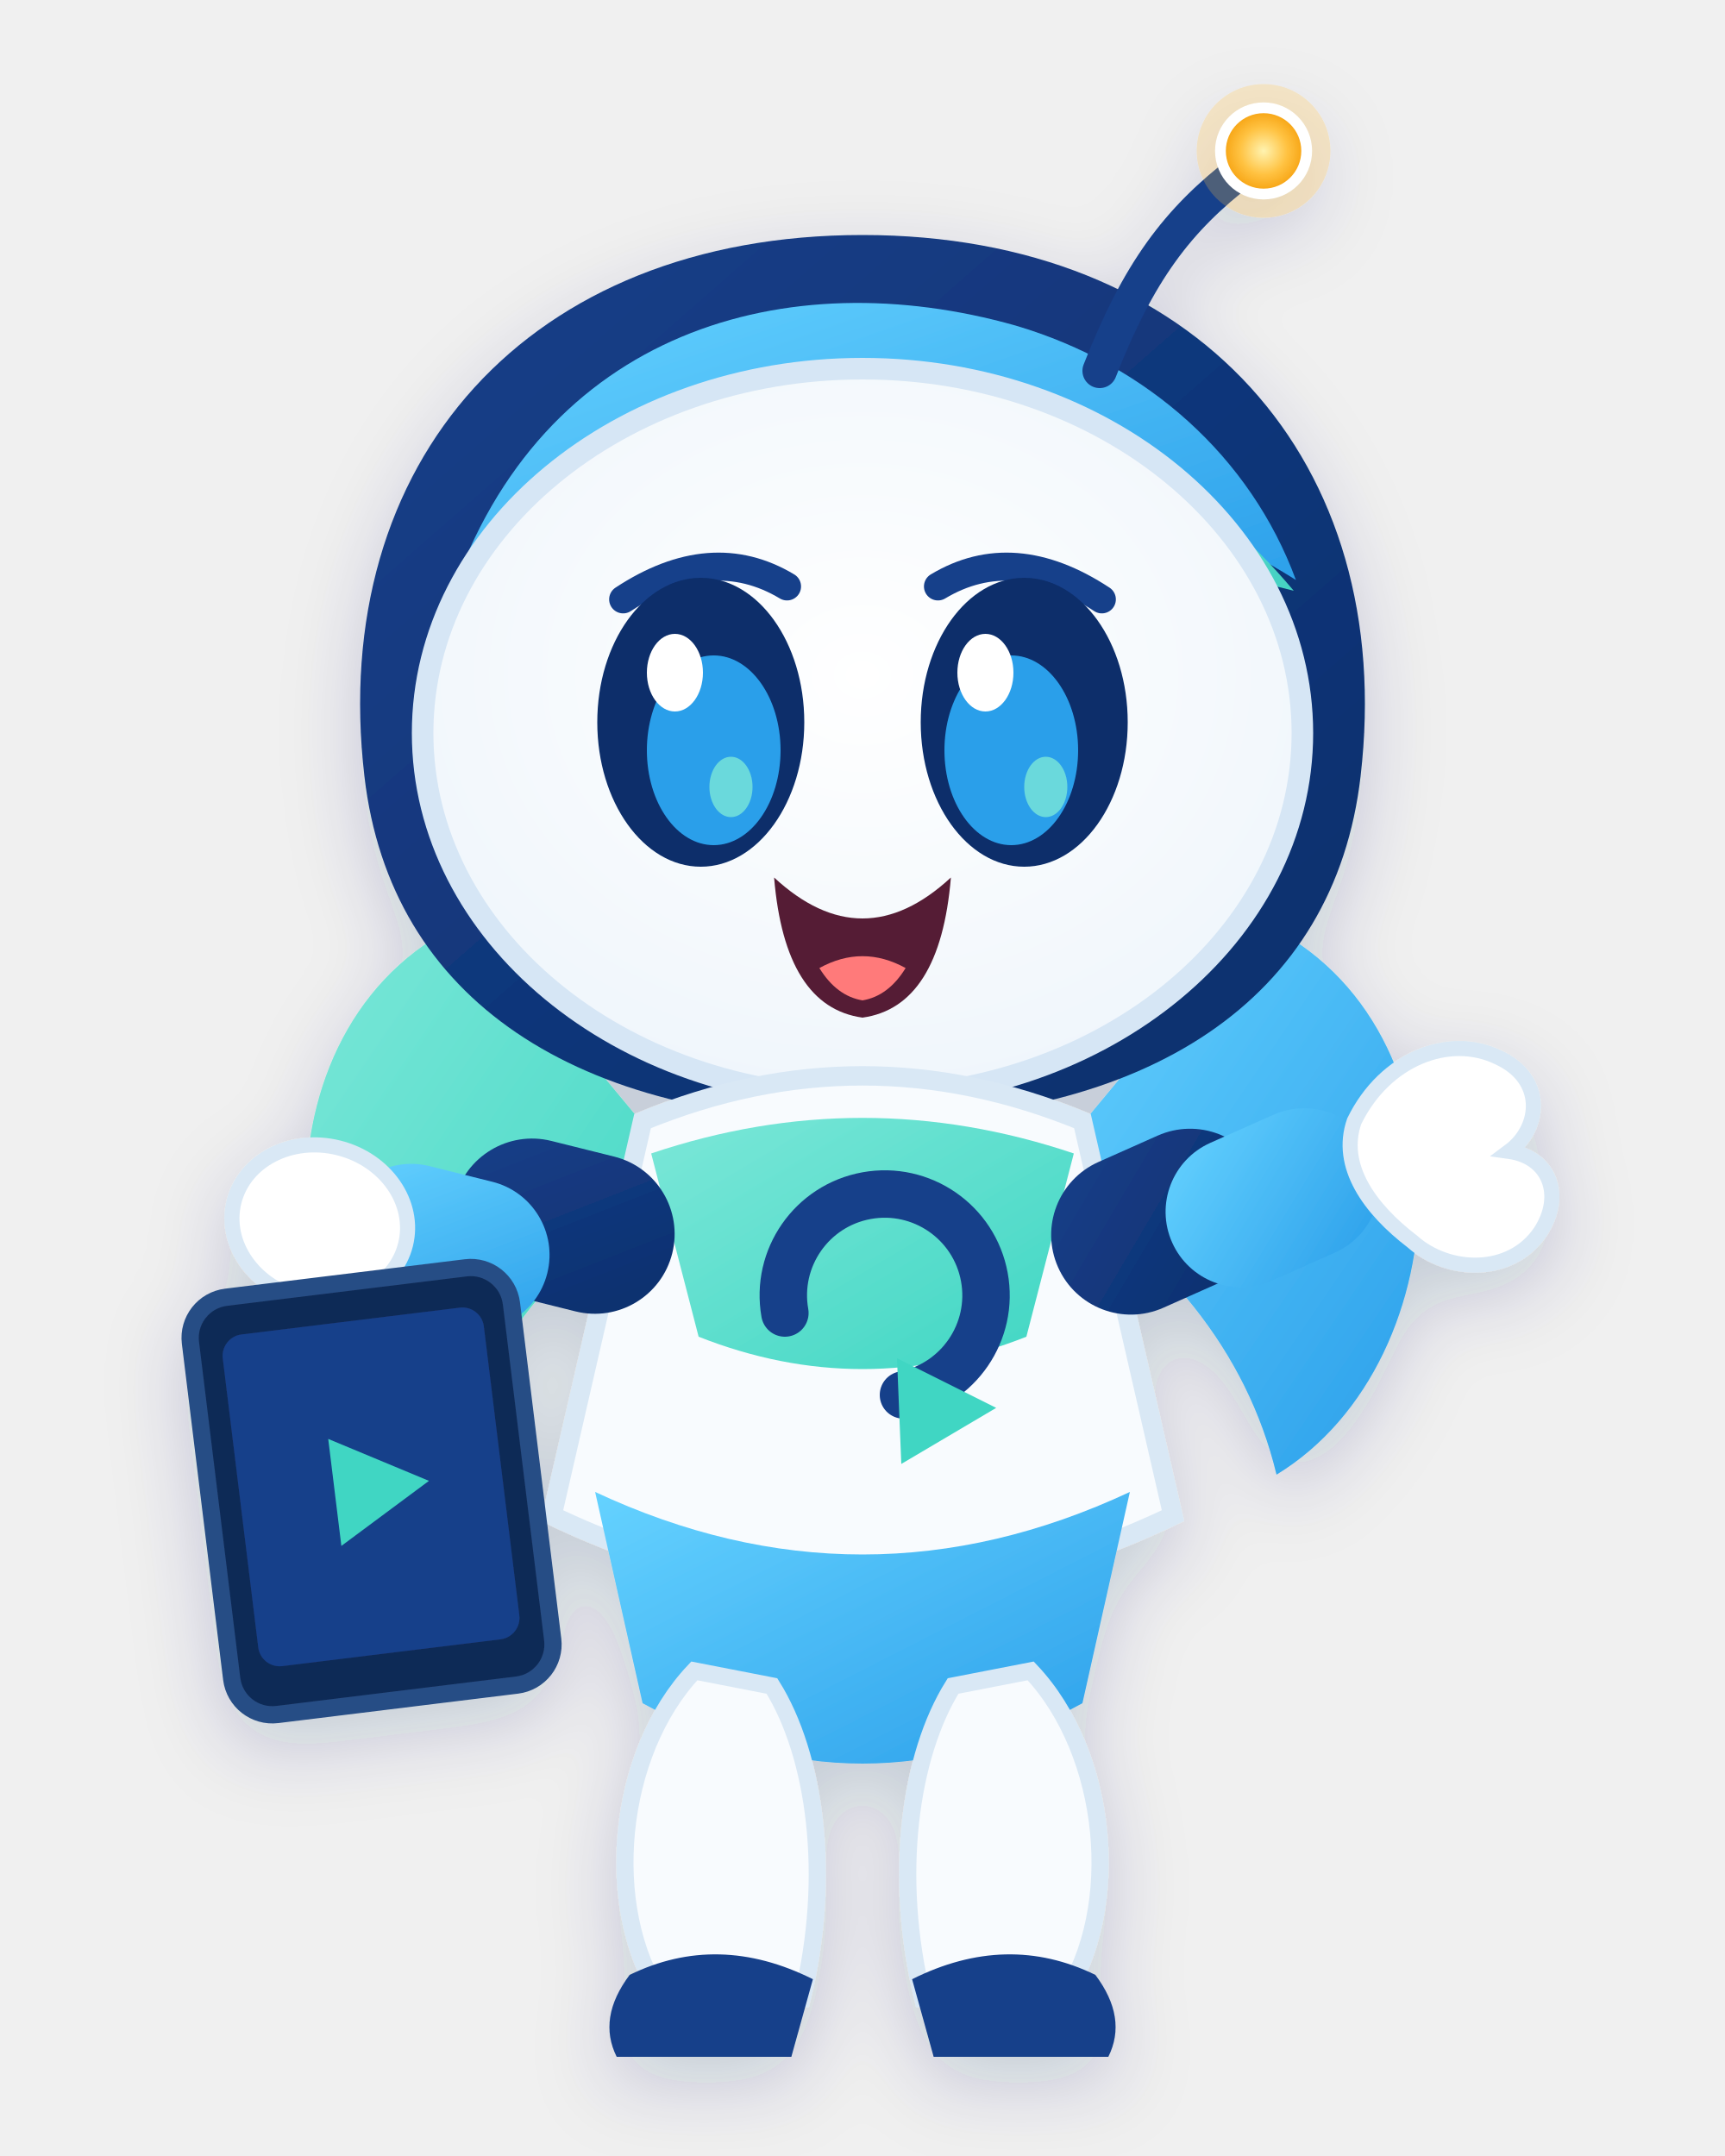
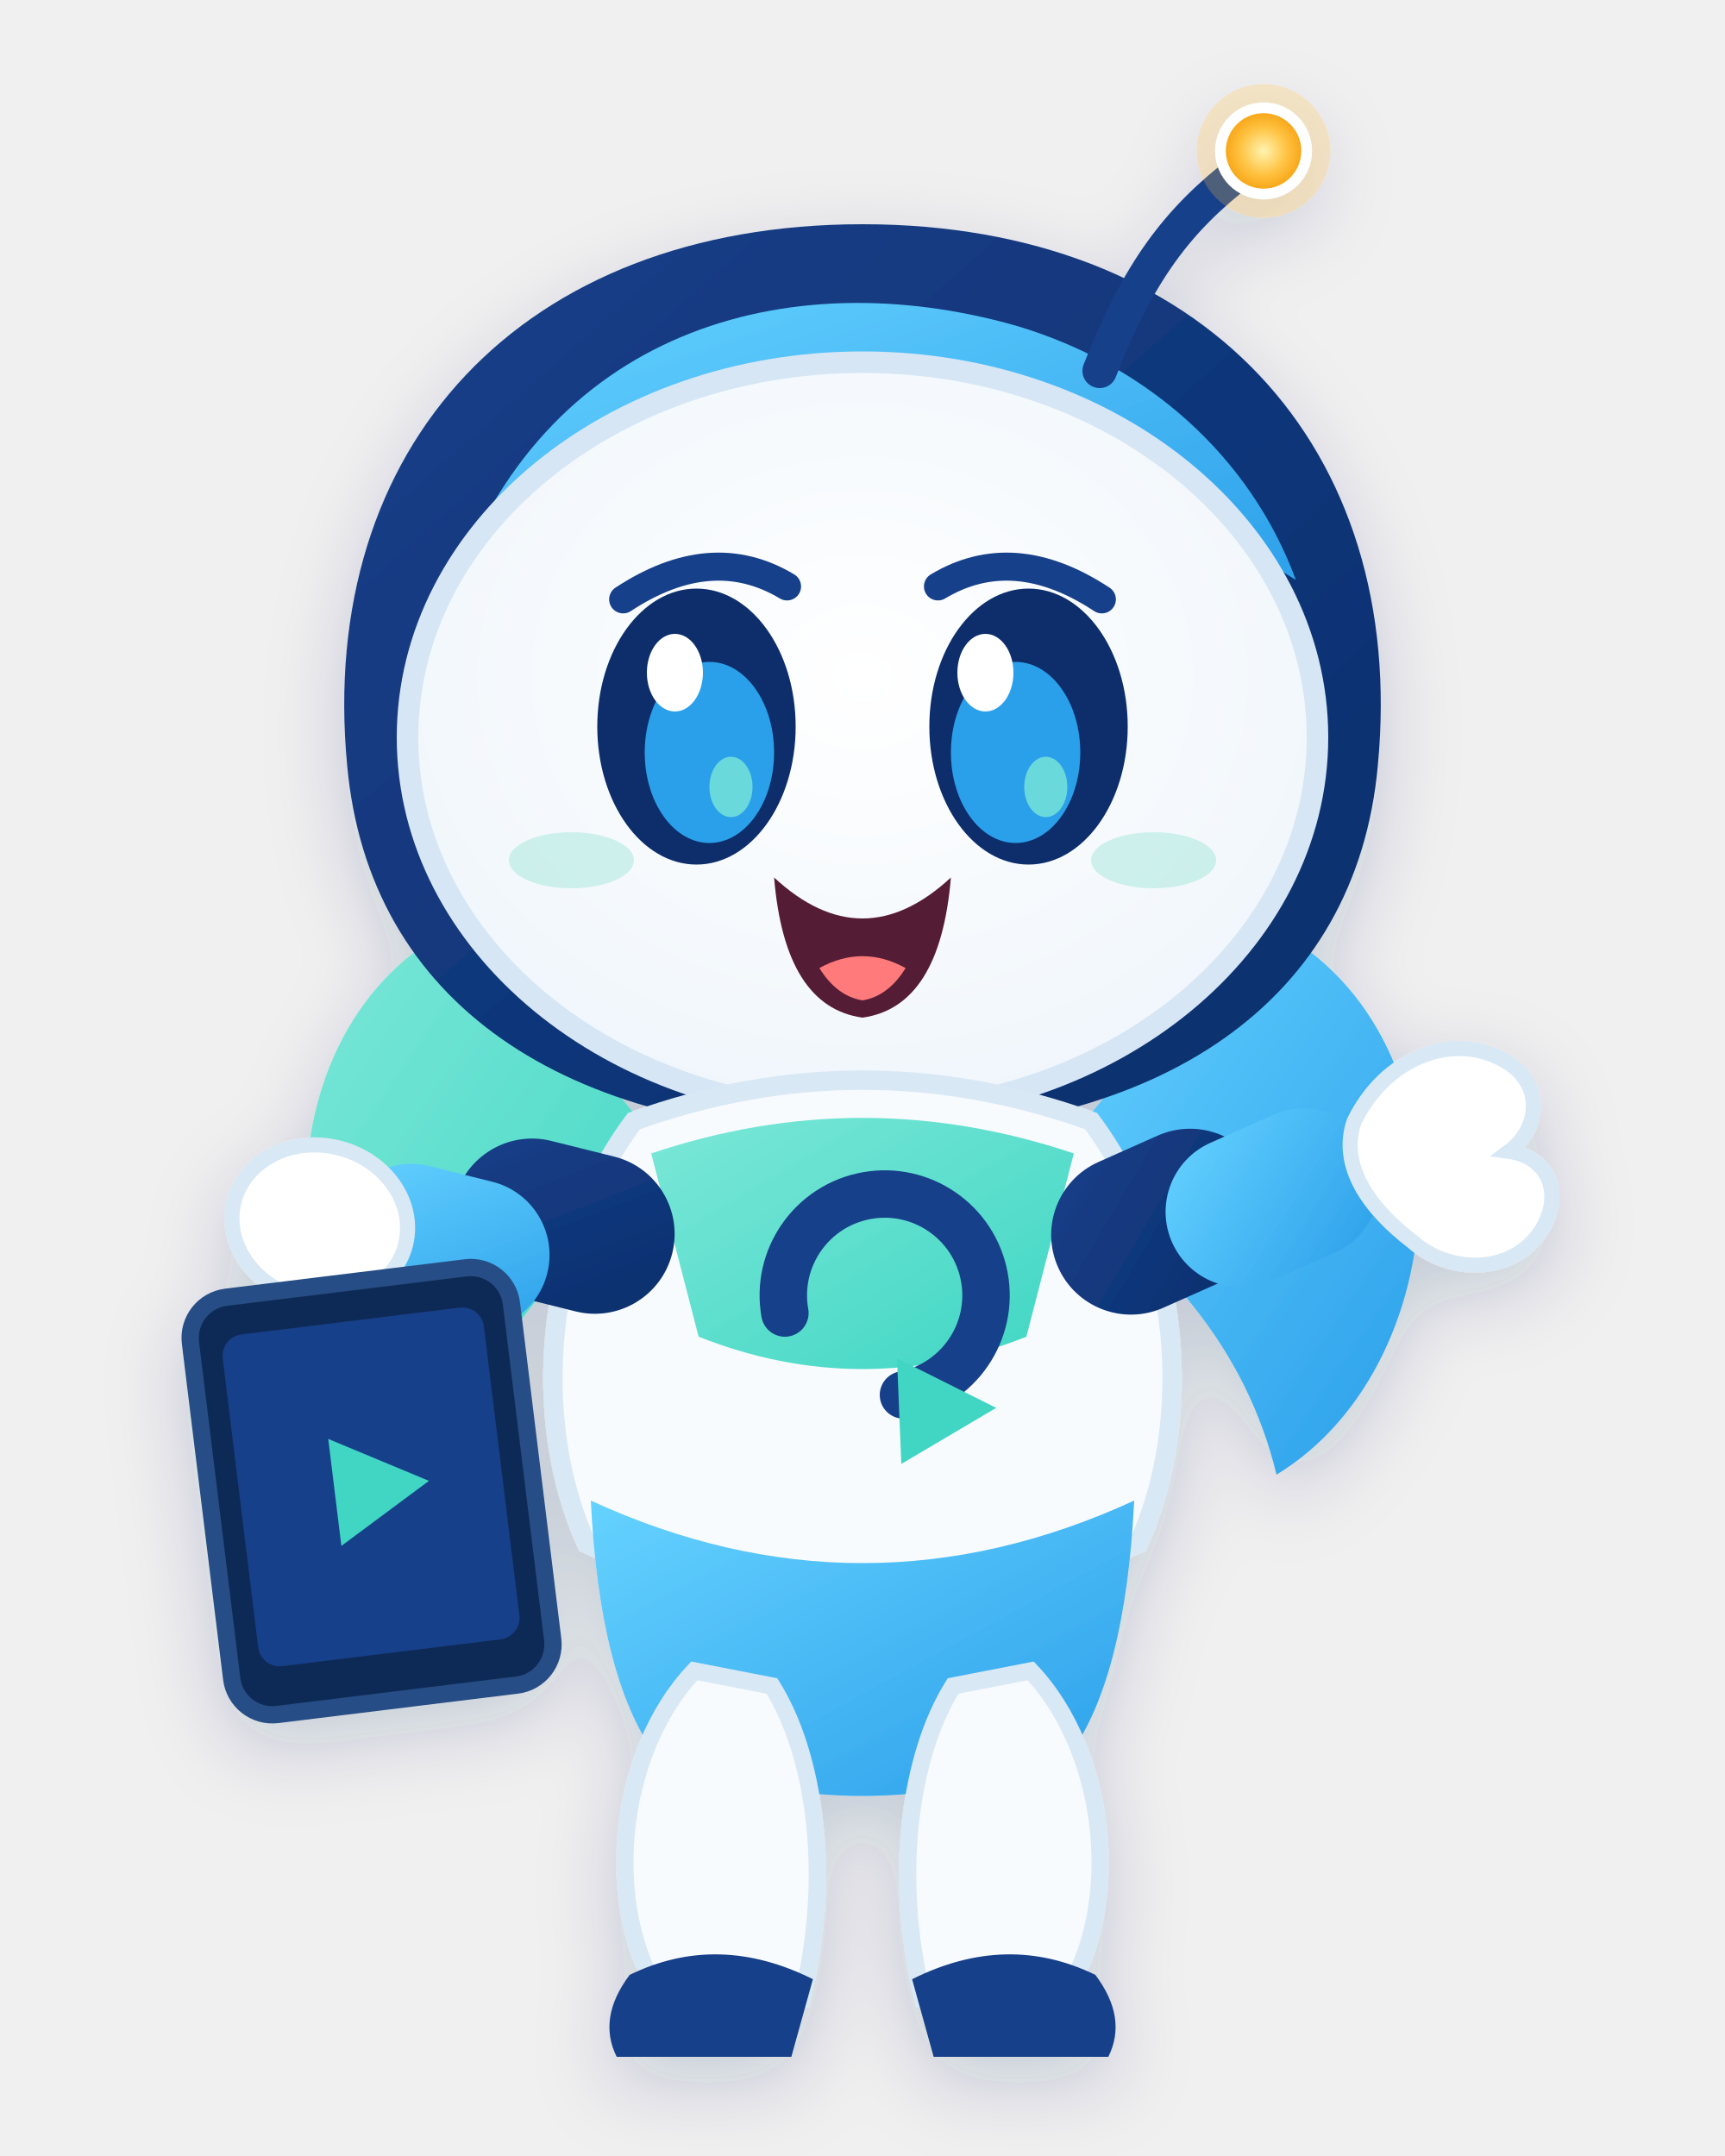
<svg xmlns="http://www.w3.org/2000/svg" aria-labelledby="title desc" viewBox="0 0 800 1000">
  <defs>
    <linearGradient id="d" x1="0" x2="1" y1="0" y2="1">
      <stop offset="0" stop-color="#173f8a" />
      <stop offset="1" stop-color="#0b2e6b" />
    </linearGradient>
    <linearGradient id="c" x1="0" x2="1" y1="0" y2="1">
      <stop offset="0" stop-color="#65d2ff" />
      <stop offset="1" stop-color="#2b9fea" />
    </linearGradient>
    <linearGradient id="b" x1="0" x2="1" y1="0" y2="1">
      <stop offset="0" stop-color="#7be7d8" />
      <stop offset="1" stop-color="#3fd6c3" />
    </linearGradient>
    <radialGradient id="f" cx="50%" cy="42%" r="65%">
      <stop offset="0" stop-color="#fff" />
      <stop offset="1" stop-color="#eef5fb" />
    </radialGradient>
    <radialGradient id="e" cx="50%" cy="50%" r="50%">
      <stop offset="0" stop-color="#fff3b0" />
      <stop offset=".55" stop-color="#ffc241" />
      <stop offset="1" stop-color="#f59e0b" />
    </radialGradient>
    <filter id="a" width="160%" height="180%" x="-30%" y="-30%">
      <feDropShadow dx="0" dy="12" flood-color="#0b2e6b" flood-opacity=".18" stdDeviation="18" />
    </filter>
  </defs>
  <g filter="url(#a)">
    <path fill="url(#b)" d="M219 426c-104 44-98 205-11 258 14-58 52-103 109-140Z" />
    <path fill="url(#c)" d="M581 426c104 44 98 205 11 258-14-58-52-103-109-140Z" />
    <g>
-       <path fill="url(#d)" d="M400 109c-155 0-248 105-231 251 12 104 99 160 231 160s219-56 231-160c17-146-76-251-231-251" />
+       <path fill="url(#d)" d="M400 104c-158 0-253 103-239 251 10 110 101 171 239 171s229-61 239-171c14-148-81-251-239-251" />
      <path fill="url(#c)" d="M209 277c42-124 156-156 262-126 61 18 109 61 130 118-62-39-124-51-196-47-79 3-141 24-196 55" />
      <path fill="url(#b)" d="M199 304c46-92 138-129 236-118 71 8 123 38 165 88-78-20-138-18-201-10-80 10-141 25-200 40" opacity=".96" />
      <g>
        <path fill="none" stroke="#173f8a" stroke-linecap="round" stroke-width="16" d="M510 172c18-46 36-70 66-93" />
        <circle cx="586" cy="70" r="31" fill="#ffc241" opacity=".24" />
        <circle cx="586" cy="70" r="20" fill="url(#e)" stroke="#fff" stroke-width="5" />
      </g>
-       <ellipse cx="400" cy="340" fill="url(#f)" stroke="#d6e6f5" stroke-width="10" rx="204" ry="169" />
+       <ellipse cx="400" cy="342" fill="url(#f)" stroke="#d6e6f5" stroke-width="10" rx="211" ry="174" />
      <g fill="none" stroke="#173f8a" stroke-linecap="round" stroke-width="13">
        <path d="M289 278q41-27 76-6M435 272q35-21 76 6" />
      </g>
-       <ellipse cx="325" cy="335" fill="#0b2e6b" rx="48" ry="67" />
-       <ellipse cx="331" cy="348" fill="#2b9fea" rx="31" ry="44" />
+       <ellipse cx="323" cy="337" fill="#0b2e6b" rx="46" ry="64" />
+       <ellipse cx="329" cy="349" fill="#2b9fea" rx="30" ry="42" />
      <ellipse cx="313" cy="312" fill="#fff" rx="13" ry="18" />
      <ellipse cx="339" cy="365" fill="#7be7d8" opacity=".8" rx="10" ry="14" />
-       <ellipse cx="475" cy="335" fill="#0b2e6b" rx="48" ry="67" />
-       <ellipse cx="469" cy="348" fill="#2b9fea" rx="31" ry="44" />
+       <ellipse cx="477" cy="337" fill="#0b2e6b" rx="46" ry="64" />
+       <ellipse cx="471" cy="349" fill="#2b9fea" rx="30" ry="42" />
      <ellipse cx="457" cy="312" fill="#fff" rx="13" ry="18" />
      <ellipse cx="485" cy="365" fill="#7be7d8" opacity=".8" rx="10" ry="14" />
+       <g fill="#65d6c0" opacity=".28">
+         <ellipse cx="265" cy="399" rx="29" ry="13" />
+         <ellipse cx="535" cy="399" rx="29" ry="13" />
+       </g>
      <path fill="#541d34" d="M359 407q41 38 82 0-5 60-41 65-36-5-41-65" />
      <path fill="#ff7a7a" d="M380 449q20-11 40 0-8 13-20 15-12-2-20-15" />
    </g>
-     <path fill="#f8fbfe" stroke="#d9e8f5" stroke-width="9" d="M298 520q102-42 204 0l42 183q-144 69-288 0Z" />
+     <path fill="#f8fbfe" stroke="#d9e8f5" stroke-width="9" d="M294 520q106-38 212 0c42 56 48 139 22 196q-128 59-256 0c-26-57-20-140 22-196Z" />
    <path fill="url(#b)" d="M302 535q98-33 196 0l-22 85q-76 30-152 0Z" />
-     <path fill="url(#c)" d="M276 692q124 58 248 0l-22 98q-102 56-204 0Z" />
+     <path fill="url(#c)" d="M274 696q126 58 252 0-4 82-30 118-96 38-192 0-26-36-30-118" />
    <path fill="none" stroke="#173f8a" stroke-linecap="round" stroke-width="22" d="M364 609a47 47 0 1 1 55 38" />
    <path fill="#3fd6c3" d="m416 630 46 23-44 26Z" />
    <g transform="rotate(14 272 592)">
      <rect width="104" height="74" x="204" y="535" fill="url(#d)" rx="37" />
      <rect width="100" height="70" x="154" y="560" fill="url(#c)" rx="35" />
      <ellipse cx="146" cy="598" fill="#fff" stroke="#d9e8f5" stroke-width="7" rx="41" ry="36" />
    </g>
    <g transform="rotate(-24 530 590)">
      <rect width="104" height="74" x="495" y="535" fill="url(#d)" rx="37" />
      <rect width="102" height="70" x="548" y="548" fill="url(#c)" rx="35" />
      <path fill="#fff" stroke="#d9e8f5" stroke-width="7" d="M648 566c25-21 57-19 73 0 16 18 5 38-13 42 16 10 15 29-2 40-21 13-47 0-56-20-12-22-17-46-2-62Z" />
    </g>
    <path fill="#f8fbfe" stroke="#d9e8f5" stroke-width="8" d="M322 775c-36 38-43 110-15 152h65c14-57 6-113-14-145Z" />
    <path fill="#173f8a" d="M292 916q41-20 85 2l-10 36h-81q-9-18 6-38" />
    <path fill="#f8fbfe" stroke="#d9e8f5" stroke-width="8" d="M478 775c36 38 43 110 15 152h-65c-14-57-6-113 14-145Z" />
    <path fill="#173f8a" d="M508 916q-41-20-85 2l10 36h81q9-18-6-38" />
    <g transform="rotate(-7 4980.656 -401.044)">
      <rect width="150" height="195" fill="#102b57" stroke="#284e85" stroke-width="8" rx="19" />
      <rect width="122" height="155" x="14" y="18" fill="#173f8a" rx="10" />
      <path fill="#3fd6c3" d="m58 71 44 25-44 25Z" />
    </g>
  </g>
</svg>
